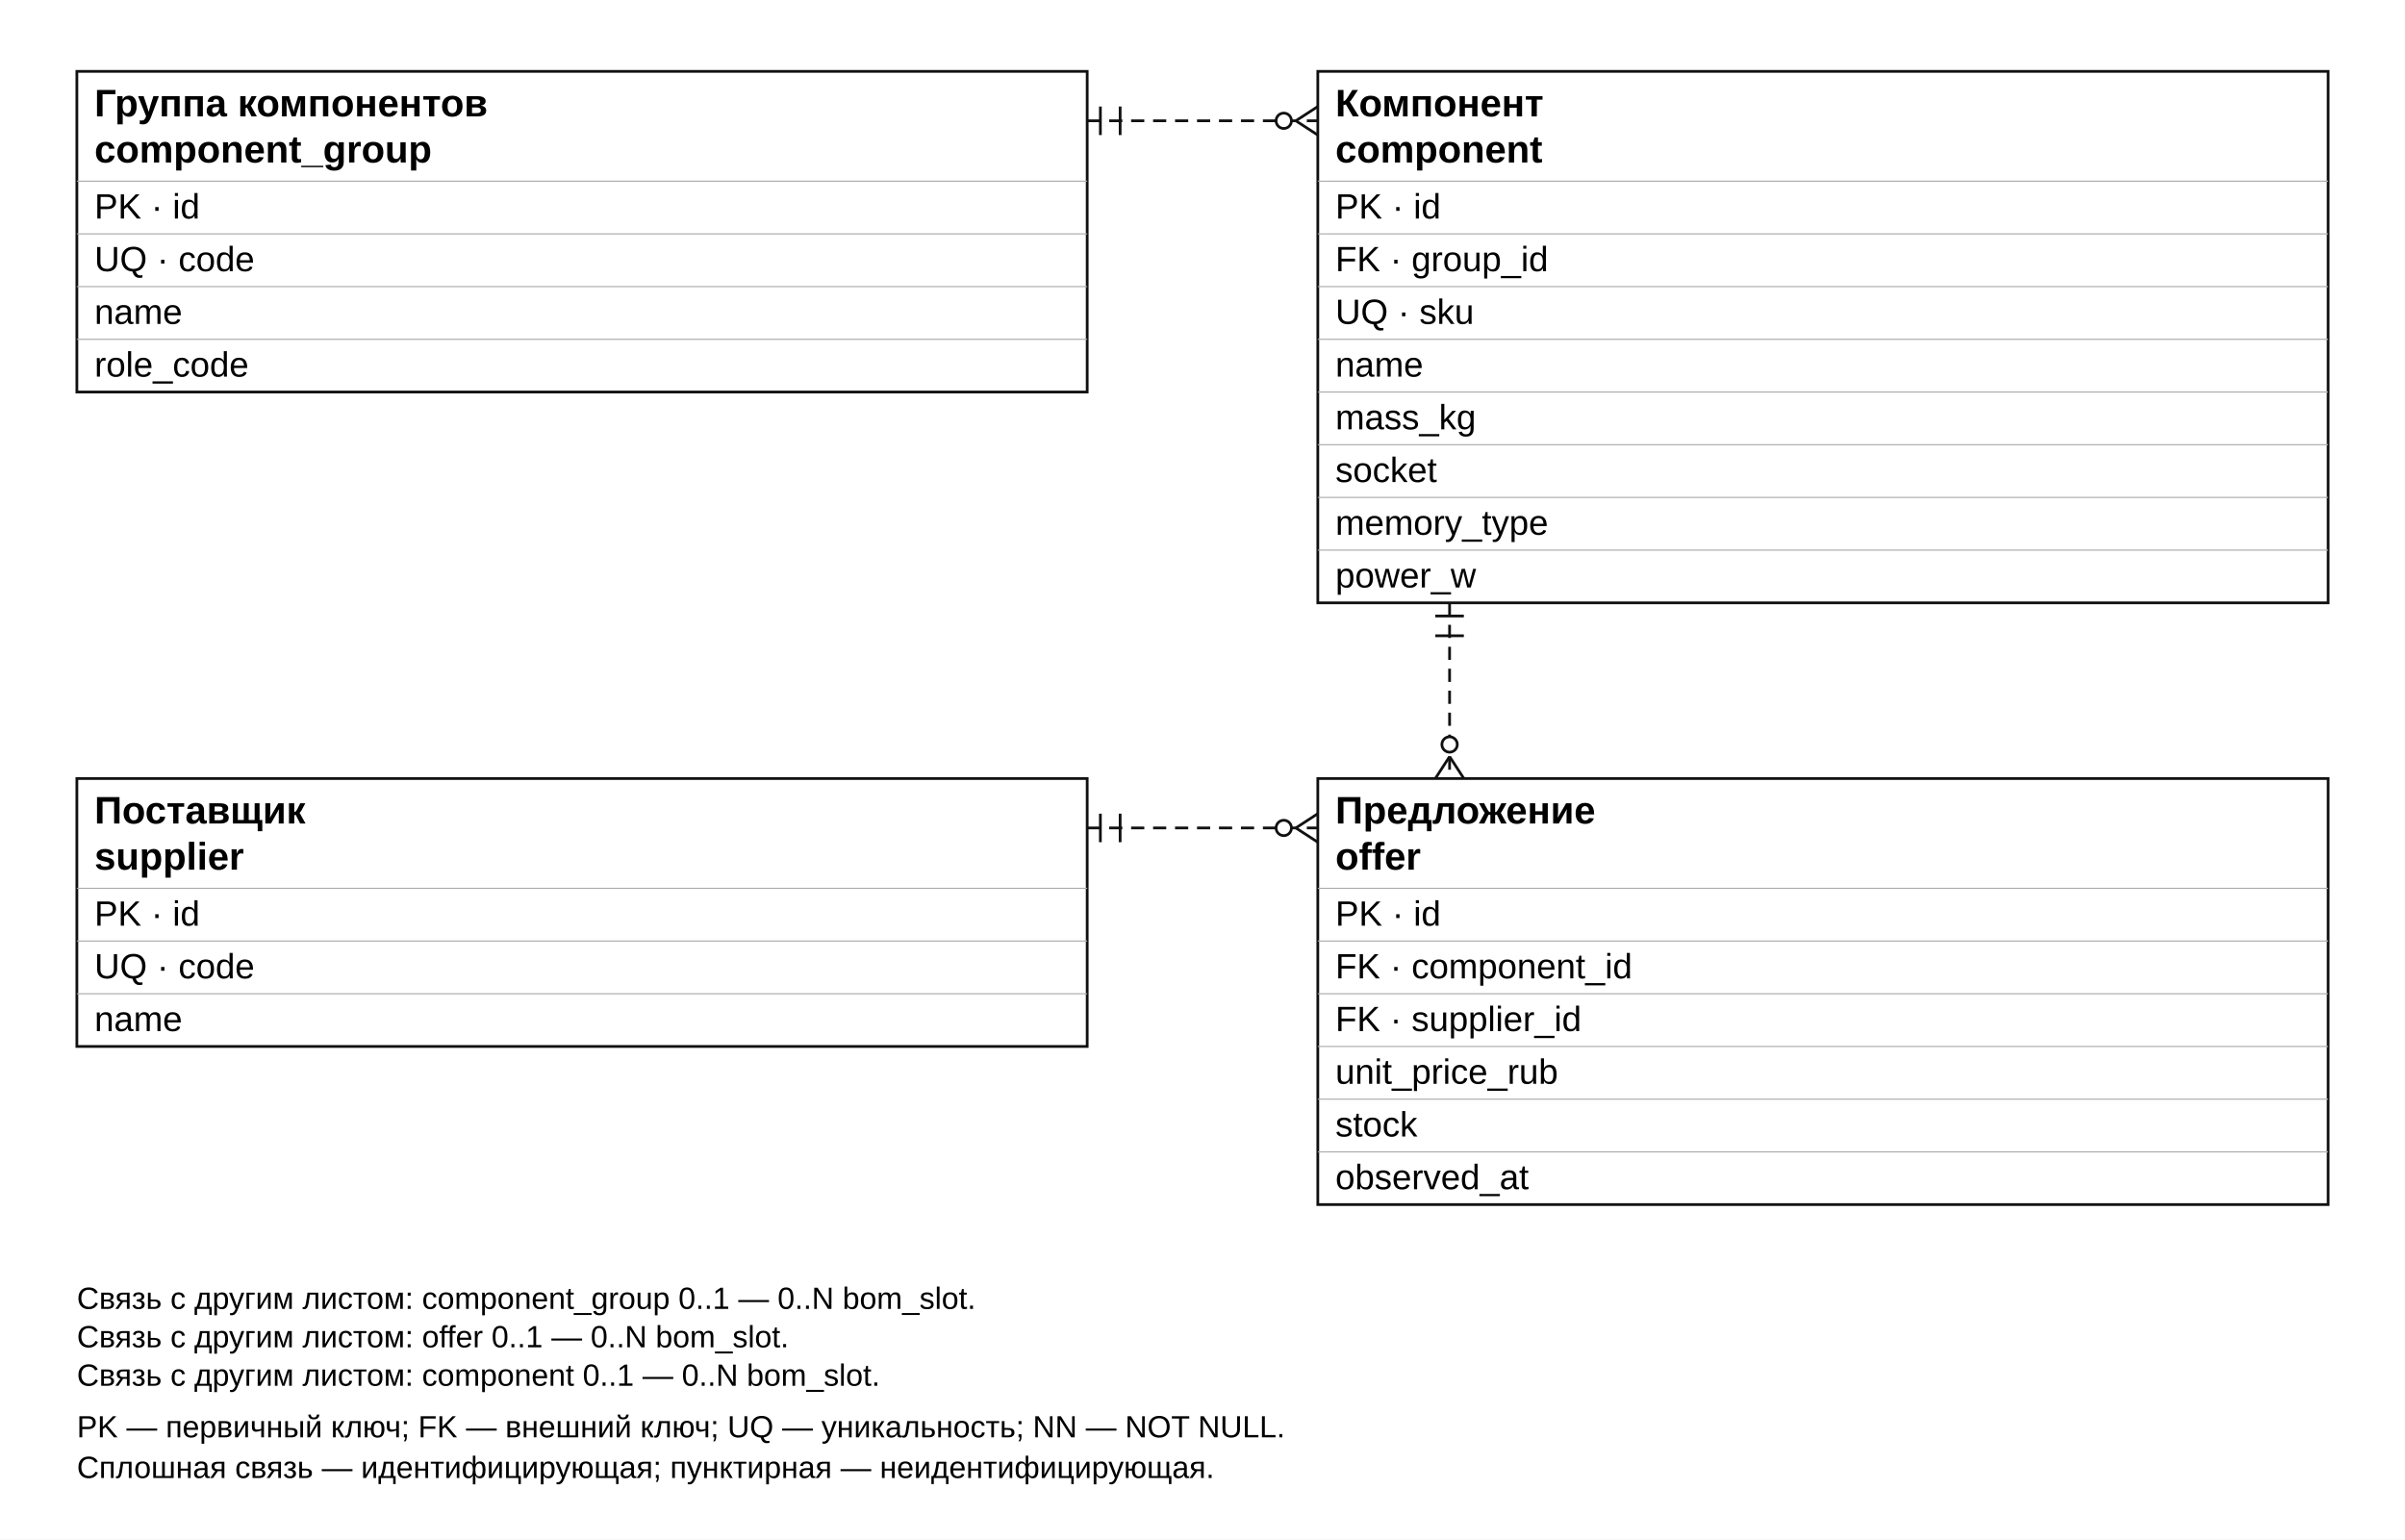
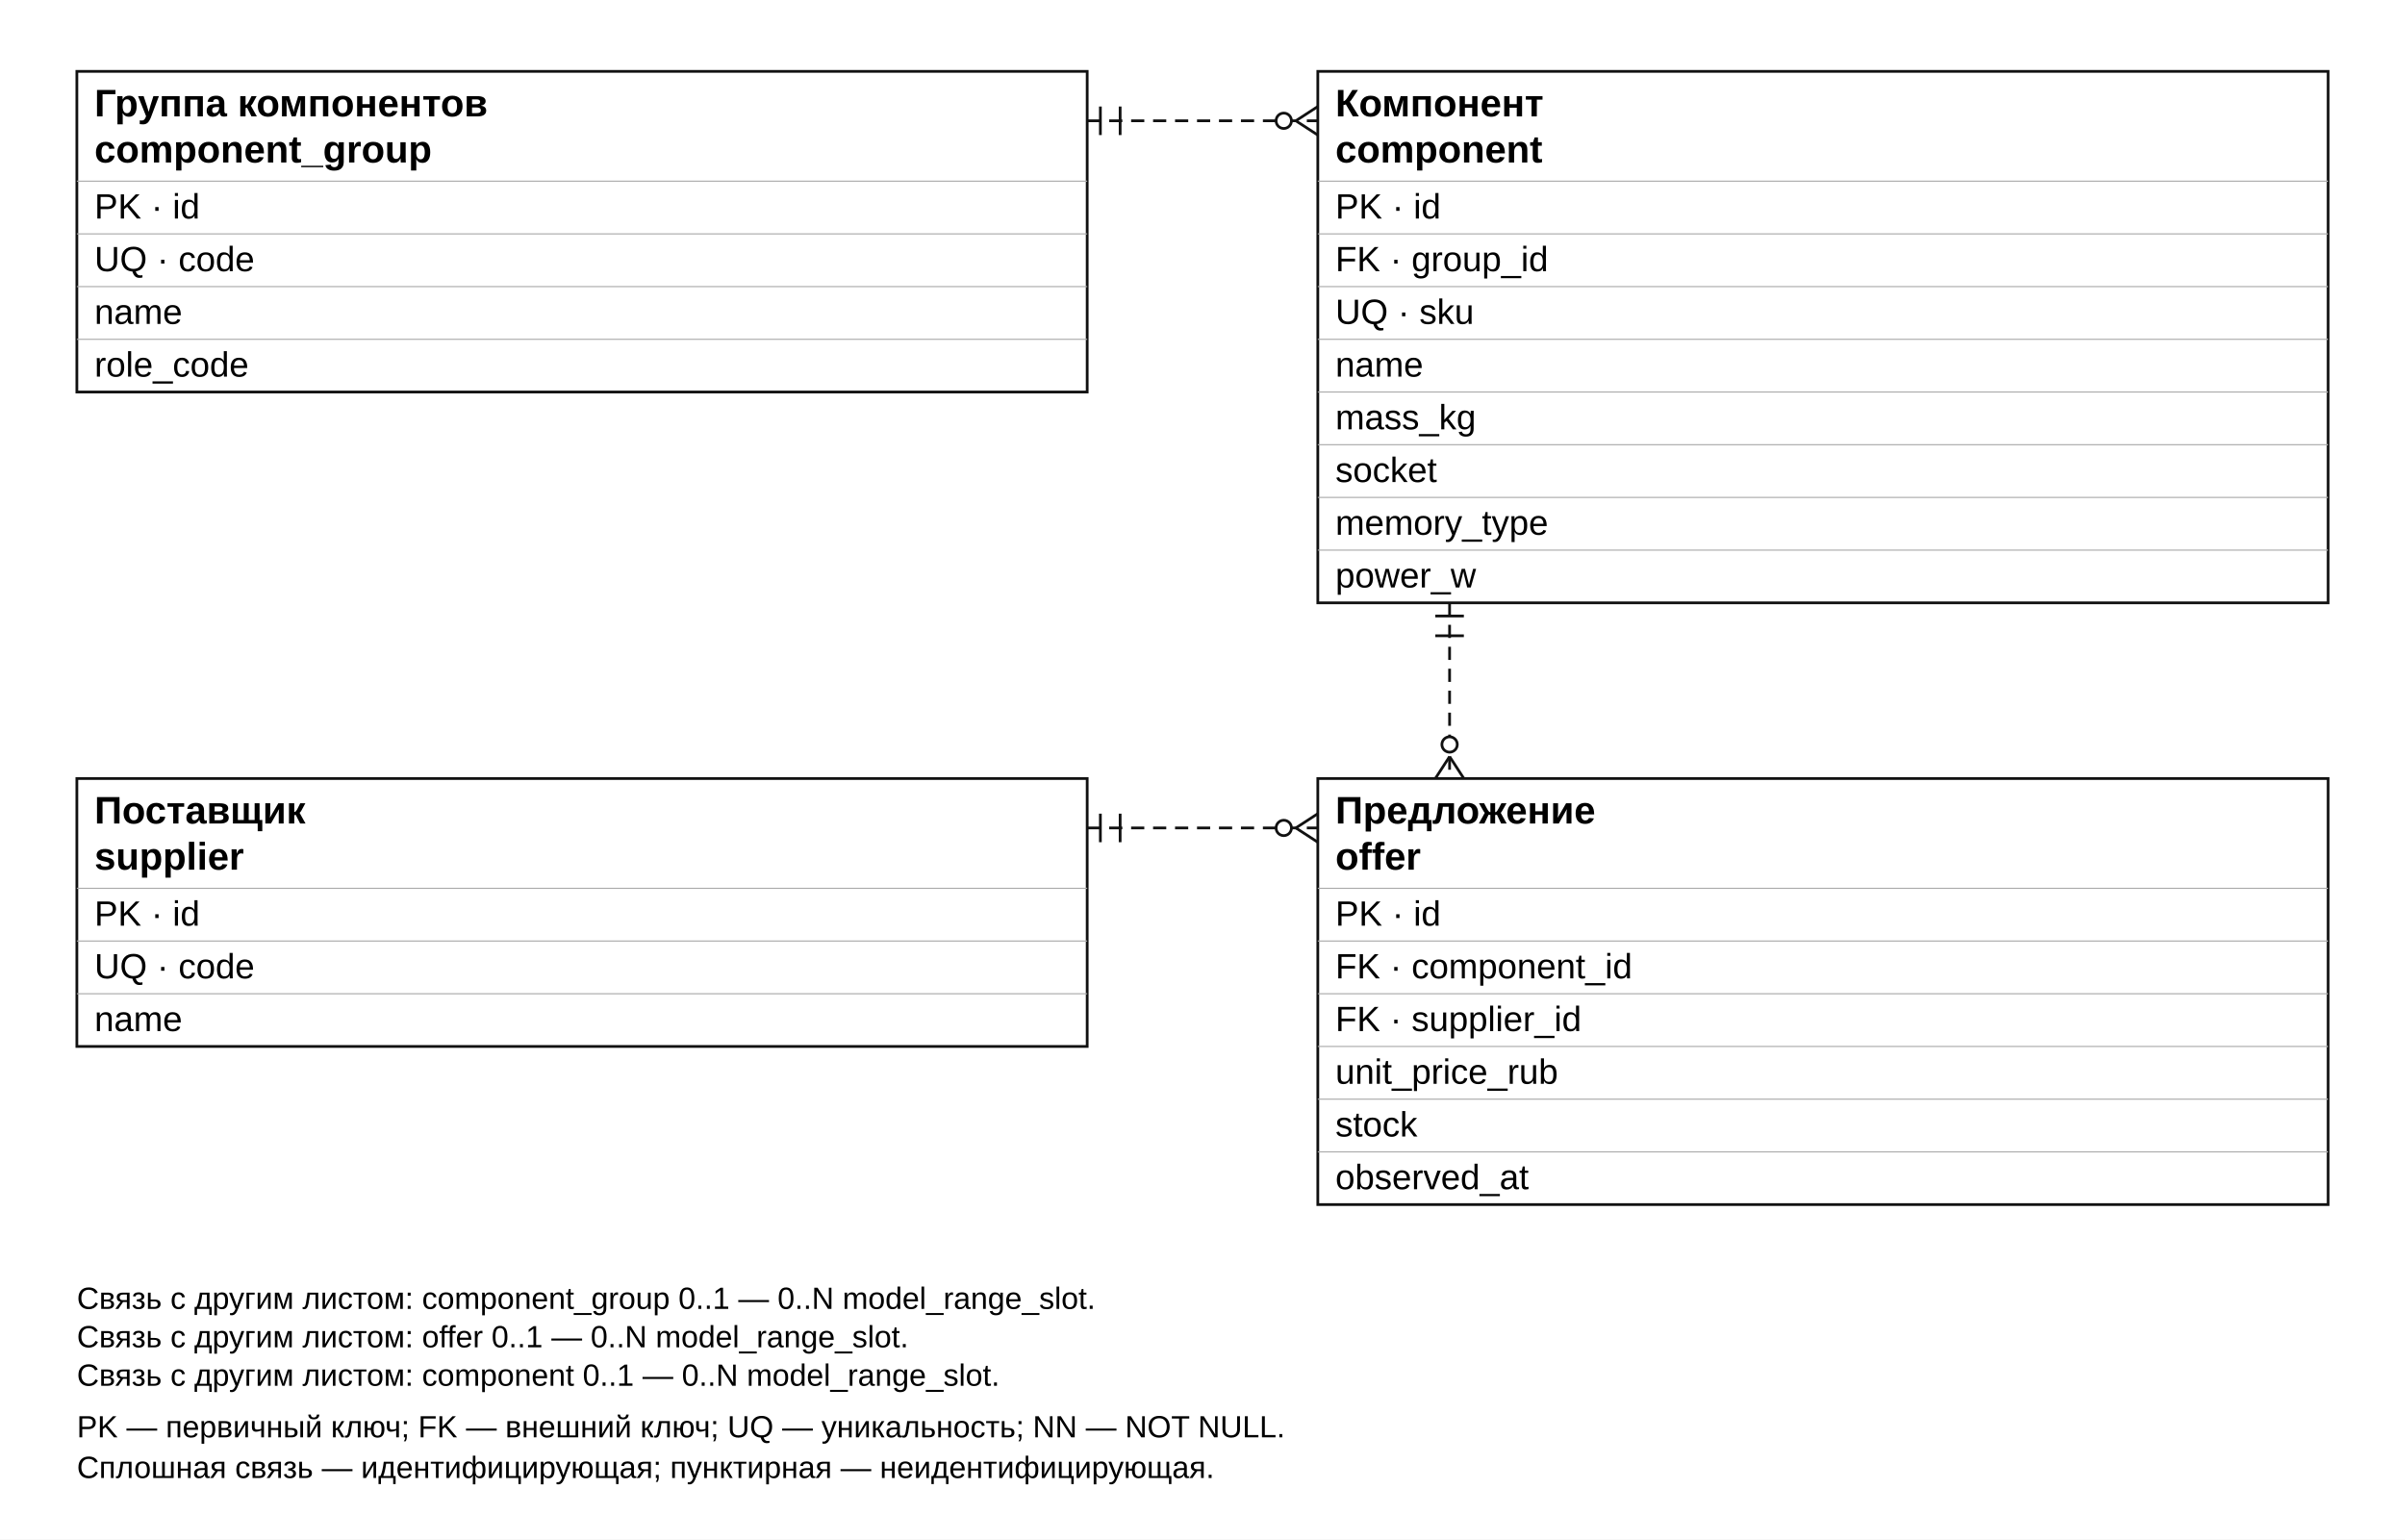
<svg xmlns="http://www.w3.org/2000/svg" width="2190" height="1402">
  <rect width="2190" height="1402" fill="white" />
-   <path d="M990 110L1032 110L1158 110L1200 110" fill="none" stroke="white" stroke-width="9" />
-   <path d="M990 110L1032 110L1158 110L1200 110" fill="none" stroke="#111" stroke-width="2.5" stroke-dasharray="12 8" />
-   <path d="M1320 549L1320 591L1320 667L1320 709" fill="none" stroke="white" stroke-width="9" />
-   <path d="M1320 549L1320 591L1320 667L1320 709" fill="none" stroke="#111" stroke-width="2.5" stroke-dasharray="12 8" />
-   <path d="M990 754L1032 754L1158 754L1200 754" fill="none" stroke="white" stroke-width="9" />
-   <path d="M990 754L1032 754L1158 754L1200 754" fill="none" stroke="#111" stroke-width="2.5" stroke-dasharray="12 8" />
+   <path d="M990 110L1200 110" fill="none" stroke="white" stroke-width="9" />
+   <path d="M990 110L1200 110" fill="none" stroke="#111" stroke-width="2.5" stroke-dasharray="12 8" />
+   <path d="M1320 549L1320 709" fill="none" stroke="white" stroke-width="9" />
+   <path d="M1320 549L1320 709" fill="none" stroke="#111" stroke-width="2.5" stroke-dasharray="12 8" />
+   <path d="M990 754L1200 754" fill="none" stroke="white" stroke-width="9" />
+   <path d="M990 754L1200 754" fill="none" stroke="#111" stroke-width="2.5" stroke-dasharray="12 8" />
  <rect x="70" y="65" width="920" height="292" fill="white" stroke="#111" stroke-width="2.5" />
  <text x="86" y="106" font-family="Arial" font-size="35" font-weight="bold">Группа компонентов</text>
  <text x="86" y="148" font-family="Arial" font-size="35" font-weight="bold">component_group</text>
  <path d="M70 165h920" stroke="#aaa" stroke-width="1" />
  <text x="86" y="199" font-family="Arial" font-size="32" font-weight="normal">PK · id</text>
  <path d="M70 213h920" stroke="#aaa" stroke-width="1" />
  <text x="86" y="247" font-family="Arial" font-size="32" font-weight="normal">UQ · code</text>
  <path d="M70 261h920" stroke="#aaa" stroke-width="1" />
  <text x="86" y="295" font-family="Arial" font-size="32" font-weight="normal">name</text>
  <path d="M70 309h920" stroke="#aaa" stroke-width="1" />
  <text x="86" y="343" font-family="Arial" font-size="32" font-weight="normal">role_code</text>
  <rect x="1200" y="65" width="920" height="484" fill="white" stroke="#111" stroke-width="2.5" />
  <text x="1216" y="106" font-family="Arial" font-size="35" font-weight="bold">Компонент</text>
  <text x="1216" y="148" font-family="Arial" font-size="35" font-weight="bold">component</text>
  <path d="M1200 165h920" stroke="#aaa" stroke-width="1" />
  <text x="1216" y="199" font-family="Arial" font-size="32" font-weight="normal">PK · id</text>
  <path d="M1200 213h920" stroke="#aaa" stroke-width="1" />
  <text x="1216" y="247" font-family="Arial" font-size="32" font-weight="normal">FK · group_id</text>
  <path d="M1200 261h920" stroke="#aaa" stroke-width="1" />
  <text x="1216" y="295" font-family="Arial" font-size="32" font-weight="normal">UQ · sku</text>
  <path d="M1200 309h920" stroke="#aaa" stroke-width="1" />
  <text x="1216" y="343" font-family="Arial" font-size="32" font-weight="normal">name</text>
  <path d="M1200 357h920" stroke="#aaa" stroke-width="1" />
  <text x="1216" y="391" font-family="Arial" font-size="32" font-weight="normal">mass_kg</text>
  <path d="M1200 405h920" stroke="#aaa" stroke-width="1" />
  <text x="1216" y="439" font-family="Arial" font-size="32" font-weight="normal">socket</text>
  <path d="M1200 453h920" stroke="#aaa" stroke-width="1" />
  <text x="1216" y="487" font-family="Arial" font-size="32" font-weight="normal">memory_type</text>
  <path d="M1200 501h920" stroke="#aaa" stroke-width="1" />
  <text x="1216" y="535" font-family="Arial" font-size="32" font-weight="normal">power_w</text>
  <rect x="70" y="709" width="920" height="244" fill="white" stroke="#111" stroke-width="2.5" />
  <text x="86" y="750" font-family="Arial" font-size="35" font-weight="bold">Поставщик</text>
  <text x="86" y="792" font-family="Arial" font-size="35" font-weight="bold">supplier</text>
  <path d="M70 809h920" stroke="#aaa" stroke-width="1" />
  <text x="86" y="843" font-family="Arial" font-size="32" font-weight="normal">PK · id</text>
  <path d="M70 857h920" stroke="#aaa" stroke-width="1" />
  <text x="86" y="891" font-family="Arial" font-size="32" font-weight="normal">UQ · code</text>
  <path d="M70 905h920" stroke="#aaa" stroke-width="1" />
  <text x="86" y="939" font-family="Arial" font-size="32" font-weight="normal">name</text>
  <rect x="1200" y="709" width="920" height="388" fill="white" stroke="#111" stroke-width="2.5" />
  <text x="1216" y="750" font-family="Arial" font-size="35" font-weight="bold">Предложение</text>
  <text x="1216" y="792" font-family="Arial" font-size="35" font-weight="bold">offer</text>
  <path d="M1200 809h920" stroke="#aaa" stroke-width="1" />
  <text x="1216" y="843" font-family="Arial" font-size="32" font-weight="normal">PK · id</text>
  <path d="M1200 857h920" stroke="#aaa" stroke-width="1" />
  <text x="1216" y="891" font-family="Arial" font-size="32" font-weight="normal">FK · component_id</text>
  <path d="M1200 905h920" stroke="#aaa" stroke-width="1" />
  <text x="1216" y="939" font-family="Arial" font-size="32" font-weight="normal">FK · supplier_id</text>
  <path d="M1200 953h920" stroke="#aaa" stroke-width="1" />
  <text x="1216" y="987" font-family="Arial" font-size="32" font-weight="normal">unit_price_rub</text>
  <path d="M1200 1001h920" stroke="#aaa" stroke-width="1" />
  <text x="1216" y="1035" font-family="Arial" font-size="32" font-weight="normal">stock</text>
  <path d="M1200 1049h920" stroke="#aaa" stroke-width="1" />
  <text x="1216" y="1083" font-family="Arial" font-size="32" font-weight="normal">observed_at</text>
  <path d="M1002 97L1002 123" stroke="#111" stroke-width="2.5" />
  <path d="M1020 97L1020 123" stroke="#111" stroke-width="2.5" />
  <path d="M1180 110L1200 97" stroke="#111" stroke-width="2.5" />
  <path d="M1180 110L1200 123" stroke="#111" stroke-width="2.5" />
  <circle cx="1169" cy="110" r="7" fill="white" stroke="#111" stroke-width="2.5" />
  <path d="M1333 561L1307 561" stroke="#111" stroke-width="2.5" />
  <path d="M1333 579L1307 579" stroke="#111" stroke-width="2.5" />
  <path d="M1320 689L1333 709" stroke="#111" stroke-width="2.5" />
  <path d="M1320 689L1307 709" stroke="#111" stroke-width="2.5" />
  <circle cx="1320" cy="678" r="7" fill="white" stroke="#111" stroke-width="2.5" />
  <path d="M1002 741L1002 767" stroke="#111" stroke-width="2.5" />
  <path d="M1020 741L1020 767" stroke="#111" stroke-width="2.5" />
  <path d="M1180 754L1200 741" stroke="#111" stroke-width="2.5" />
  <path d="M1180 754L1200 767" stroke="#111" stroke-width="2.5" />
  <circle cx="1169" cy="754" r="7" fill="white" stroke="#111" stroke-width="2.5" />
-   <text x="70" y="1192" font-family="Arial" font-size="28" font-weight="normal">Связь с другим листом: component_group 0..1 — 0..N bom_slot.</text>
-   <text x="70" y="1227" font-family="Arial" font-size="28" font-weight="normal">Связь с другим листом: offer 0..1 — 0..N bom_slot.</text>
-   <text x="70" y="1262" font-family="Arial" font-size="28" font-weight="normal">Связь с другим листом: component 0..1 — 0..N bom_slot.</text>
+   <text x="70" y="1192" font-family="Arial" font-size="28" font-weight="normal">Связь с другим листом: component_group 0..1 — 0..N model_range_slot.</text>
+   <text x="70" y="1227" font-family="Arial" font-size="28" font-weight="normal">Связь с другим листом: offer 0..1 — 0..N model_range_slot.</text>
+   <text x="70" y="1262" font-family="Arial" font-size="28" font-weight="normal">Связь с другим листом: component 0..1 — 0..N model_range_slot.</text>
  <text x="70" y="1309" font-family="Arial" font-size="28" font-weight="normal">PK — первичный ключ; FK — внешний ключ; UQ — уникальность; NN — NOT NULL.</text>
  <text x="70" y="1346" font-family="Arial" font-size="28" font-weight="normal">Сплошная связь — идентифицирующая; пунктирная — неидентифицирующая.</text>
</svg>
